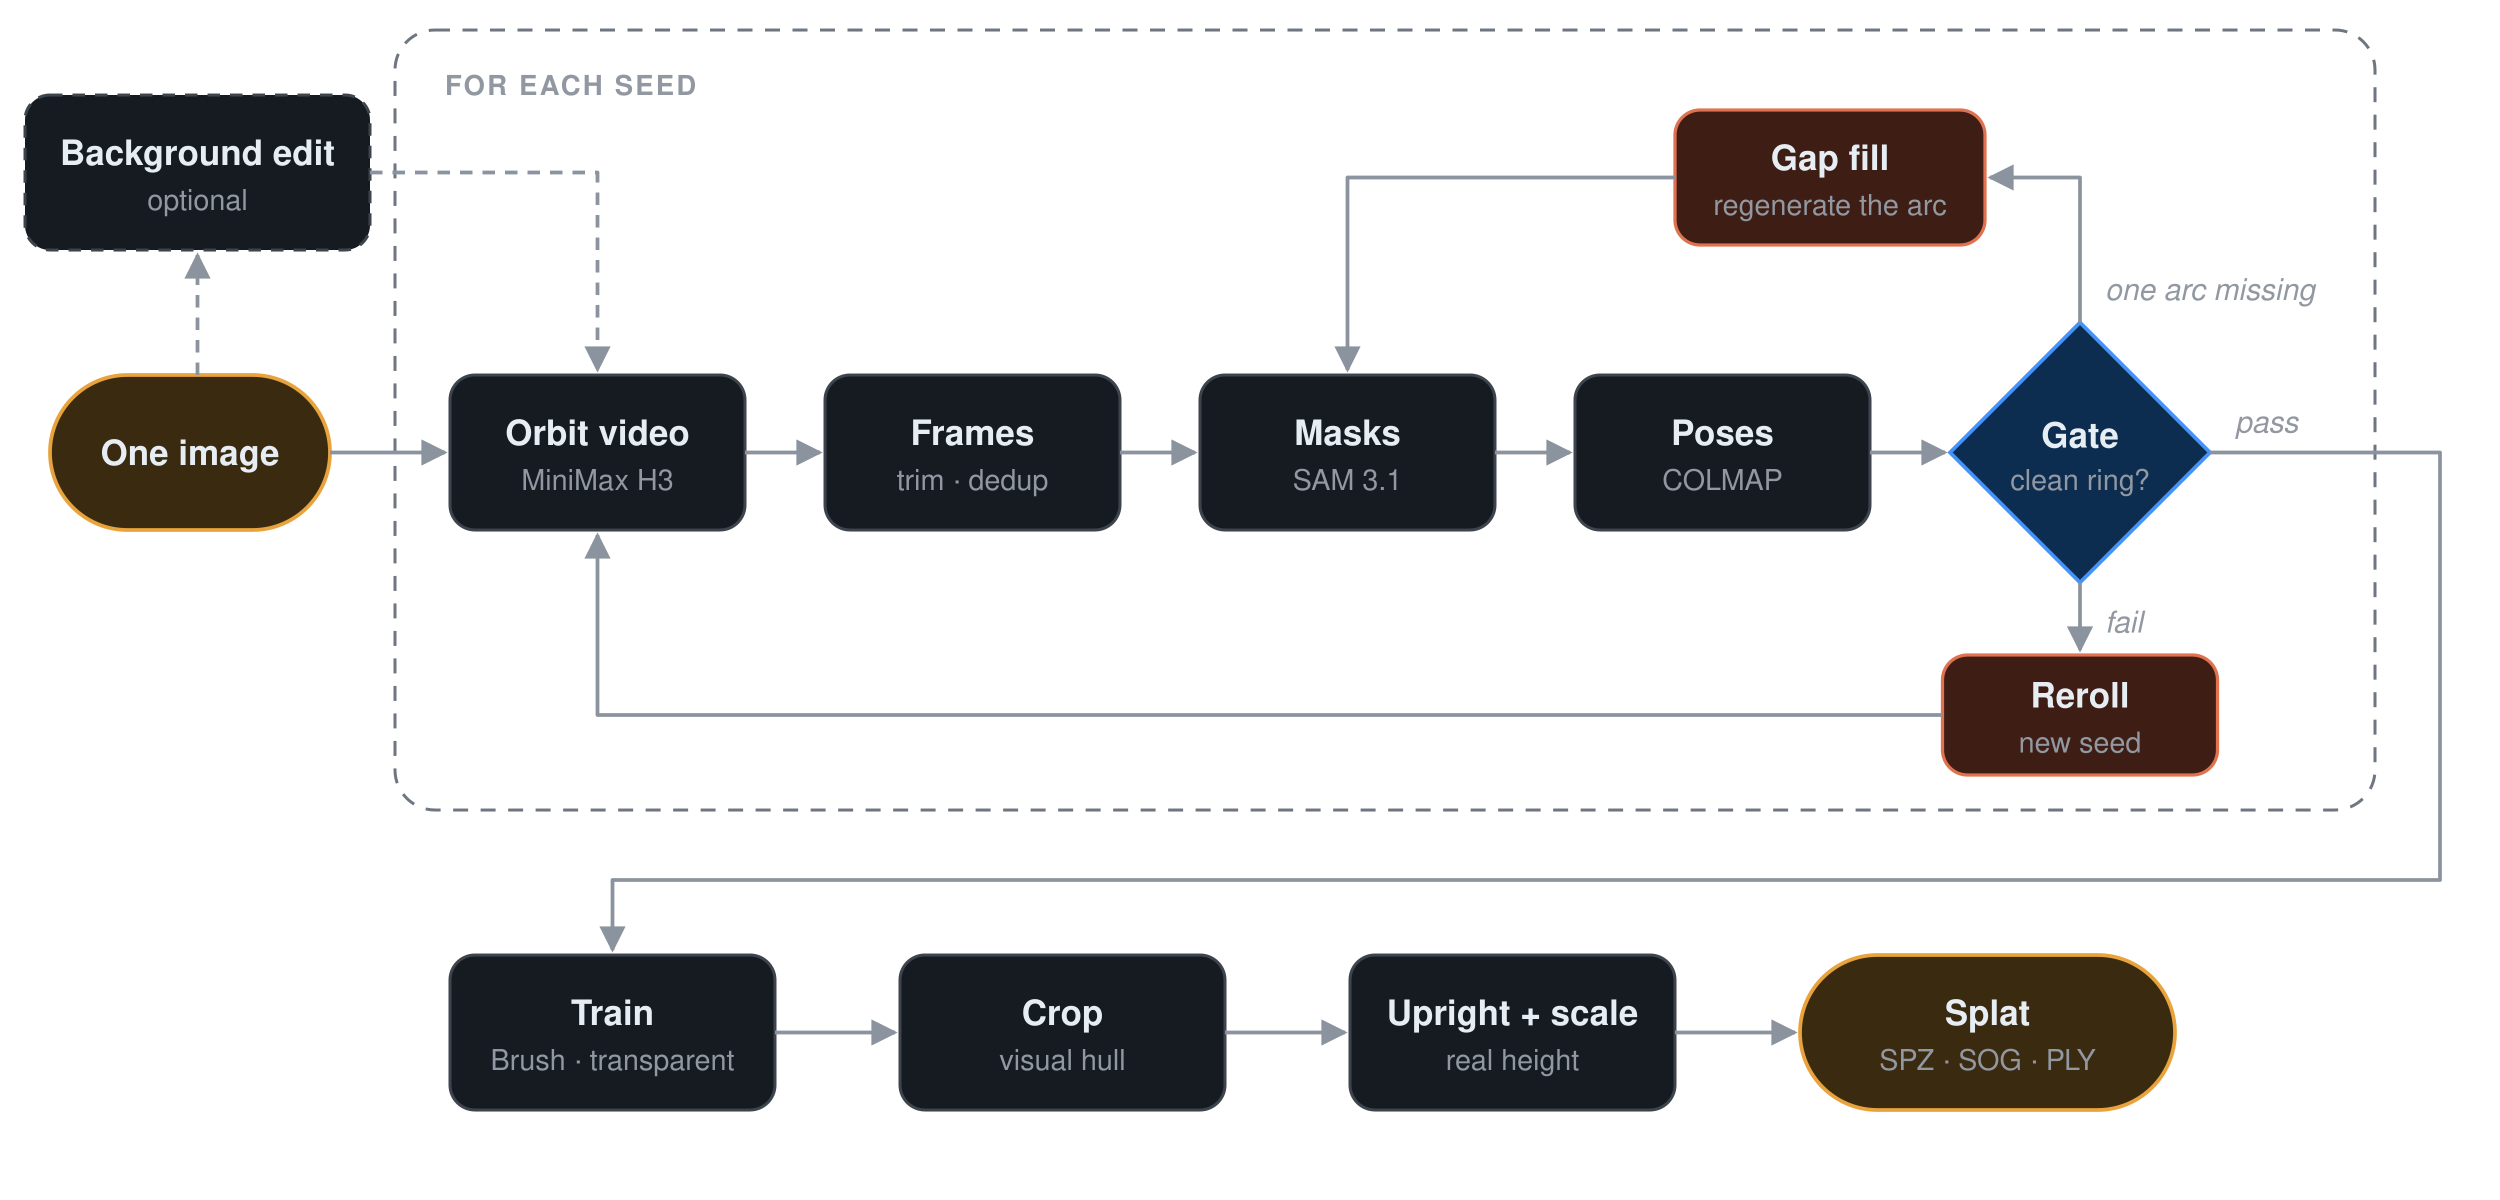
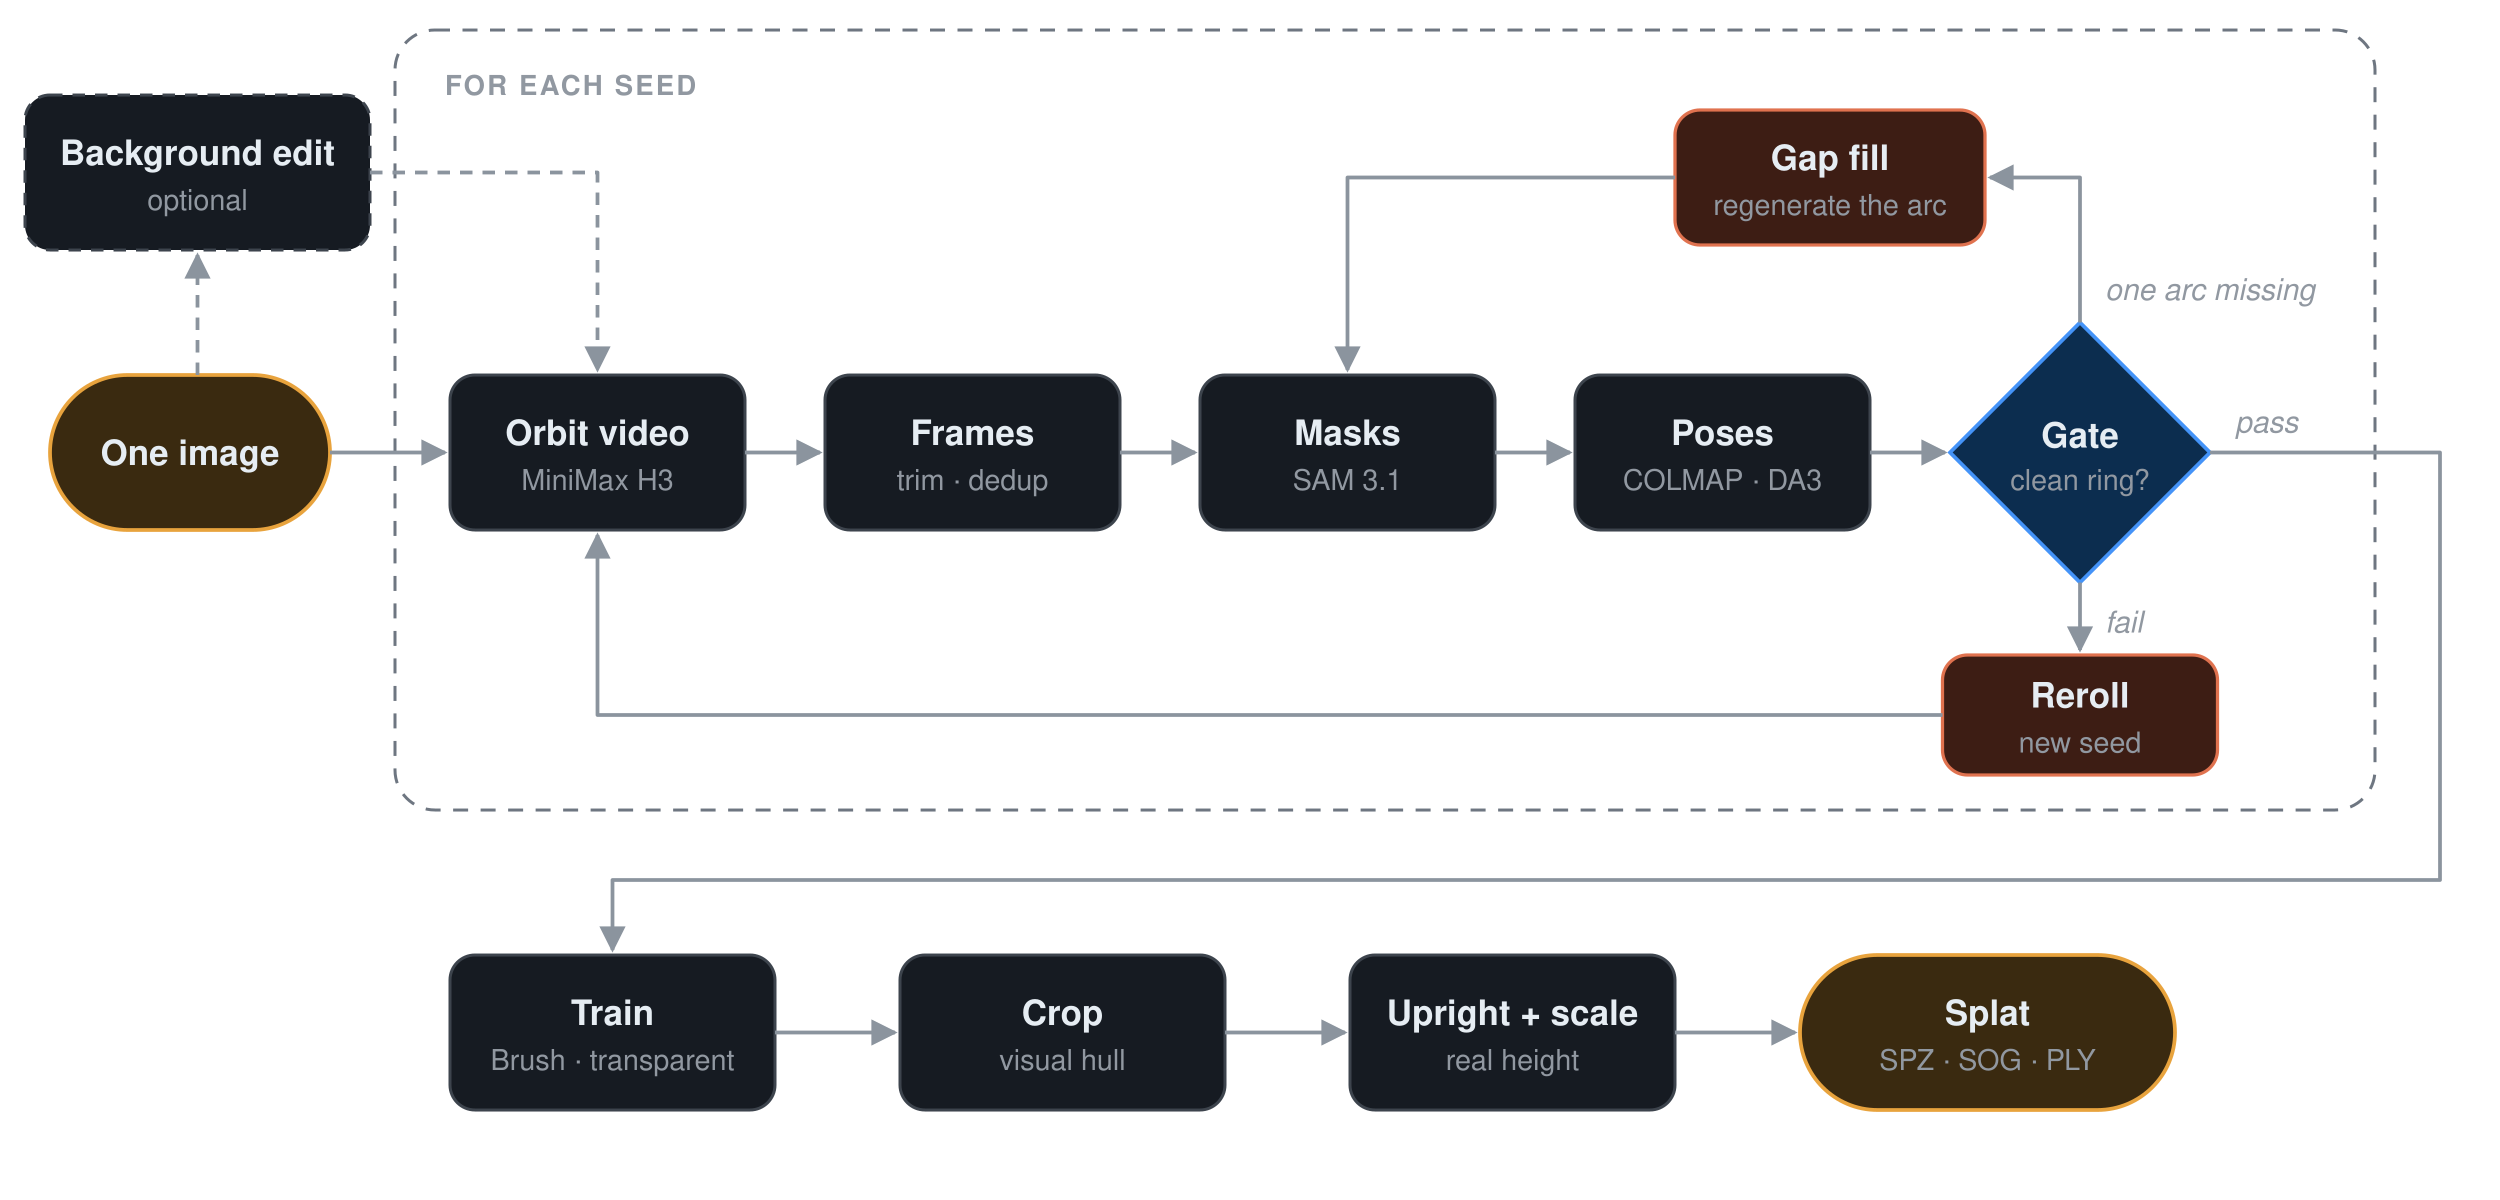
<svg xmlns="http://www.w3.org/2000/svg" viewBox="0 50 1000 480" width="1000" height="480" role="img" aria-label="giro pipeline">
  <defs>
    <marker id="arrow" viewBox="0 0 10 10" refX="9" refY="5" markerWidth="7" markerHeight="7" orient="auto-start-reverse">
      <path d="M0 0 L10 5 L0 10 z" fill="#8b949e" />
    </marker>
  </defs>
  <style>
      text { font-family: -apple-system, BlinkMacSystemFont, 'Segoe UI', Helvetica, Arial, sans-serif; text-anchor: middle; }
      .title { font-size: 14px; font-weight: 600; fill: #e6edf3; }
      .sub { font-size: 11.5px; fill: #9198a1; }
      .node { fill: #161b22; stroke: #3d444d; stroke-width: 1.2; }
      .io { fill: #3a2a10; stroke: #e8a33d; stroke-width: 1.5; }
      .gate { fill: #0c2d4f; stroke: #4493f8; stroke-width: 1.5; }
      .retry { fill: #3d1d14; stroke: #e0724f; stroke-width: 1.3; }
      .group { fill: none; stroke: #6e7681; stroke-width: 1.2; stroke-dasharray: 6 5; }
      .group-label { font-size: 11px; font-weight: 600; letter-spacing: 0.08em; fill: #9198a1; text-anchor: start; }
      .edge { fill: none; stroke: #8b949e; stroke-width: 1.5; stroke-linejoin: round; }
      .edge-label { font-size: 12px; font-style: italic; fill: #9198a1; }
    </style>
  <rect x="158" y="62" width="792" height="312" rx="16" class="group" />
  <text x="178" y="88" class="group-label">FOR EACH SEED</text>
  <rect x="20" y="200" width="112" height="62" rx="31.0" class="io" />
  <text x="76.0" y="236.0" class="title">One image</text>
  <rect x="10" y="88" width="138" height="62" rx="10" class="node" stroke-dasharray="5 4" />
  <text x="79.0" y="116.0" class="title">Background edit</text>
  <text x="79.0" y="134.0" class="sub">optional</text>
  <path d="M79 200 V152" class="edge" stroke-dasharray="5 4" marker-end="url(#arrow)" />
  <path d="M148 119 H239.0 V198" class="edge" stroke-dasharray="5 4" marker-end="url(#arrow)" />
  <path d="M132 231.0 H178" class="edge" marker-end="url(#arrow)" />
  <rect x="180" y="200" width="118" height="62" rx="10" class="node" />
  <text x="239.0" y="228.0" class="title">Orbit video</text>
  <text x="239.0" y="246.0" class="sub">MiniMax H3</text>
  <rect x="330" y="200" width="118" height="62" rx="10" class="node" />
  <text x="389.0" y="228.0" class="title">Frames</text>
  <text x="389.0" y="246.0" class="sub">trim · dedup</text>
  <rect x="480" y="200" width="118" height="62" rx="10" class="node" />
  <text x="539.0" y="228.0" class="title">Masks</text>
  <text x="539.0" y="246.0" class="sub">SAM 3.1</text>
  <rect x="630" y="200" width="118" height="62" rx="10" class="node" />
  <text x="689.0" y="228.0" class="title">Poses</text>
-   <text x="689.0" y="246.0" class="sub">COLMAP</text>
+   <text x="689.0" y="246.0" class="sub">COLMAP · DA3</text>
  <polygon points="832,179.0 884,231.0 832,283.0 780,231.0" class="gate" />
  <text x="832" y="229.0" class="title">Gate</text>
  <text x="832" y="246.0" class="sub">clean ring?</text>
  <path d="M298 231.0 H328" class="edge" marker-end="url(#arrow)" />
  <path d="M448 231.0 H478" class="edge" marker-end="url(#arrow)" />
  <path d="M598 231.0 H628" class="edge" marker-end="url(#arrow)" />
  <path d="M748 231.0 H778" class="edge" marker-end="url(#arrow)" />
  <rect x="670" y="94" width="124" height="54" rx="10" class="retry" />
  <text x="732.0" y="118.0" class="title">Gap fill</text>
  <text x="732.0" y="136.0" class="sub">regenerate the arc</text>
  <path d="M832 179.0 V121 H796" class="edge" marker-end="url(#arrow)" />
  <text x="842" y="170" class="edge-label" style="text-anchor: start">one arc missing</text>
  <path d="M670 121 H539.0 V198" class="edge" marker-end="url(#arrow)" />
  <rect x="777" y="312" width="110" height="48" rx="10" class="retry" />
  <text x="832.0" y="333.0" class="title">Reroll</text>
  <text x="832.0" y="351.0" class="sub">new seed</text>
  <path d="M832 283.0 V310" class="edge" marker-end="url(#arrow)" />
  <text x="842" y="303" class="edge-label" style="text-anchor: start">fail</text>
  <path d="M777 336 H239.0 V264" class="edge" marker-end="url(#arrow)" />
  <path d="M884 231.0 H976 V402 H245 V430" class="edge" marker-end="url(#arrow)" />
  <text x="894" y="223.0" class="edge-label" style="text-anchor: start">pass</text>
  <rect x="180" y="432" width="130" height="62" rx="10" class="node" />
  <text x="245.0" y="460.0" class="title">Train</text>
  <text x="245.0" y="478.0" class="sub">Brush · transparent</text>
  <rect x="360" y="432" width="130" height="62" rx="10" class="node" />
  <text x="425.0" y="460.0" class="title">Crop</text>
  <text x="425.0" y="478.0" class="sub">visual hull</text>
  <rect x="540" y="432" width="130" height="62" rx="10" class="node" />
  <text x="605.0" y="460.0" class="title">Upright + scale</text>
  <text x="605.0" y="478.0" class="sub">real height</text>
  <rect x="720" y="432" width="150" height="62" rx="31.0" class="io" />
  <text x="795.0" y="460.0" class="title">Splat</text>
  <text x="795.0" y="478.0" class="sub">SPZ · SOG · PLY</text>
  <path d="M310 463.0 H358" class="edge" marker-end="url(#arrow)" />
  <path d="M490 463.0 H538" class="edge" marker-end="url(#arrow)" />
  <path d="M670 463.0 H718" class="edge" marker-end="url(#arrow)" />
</svg>
